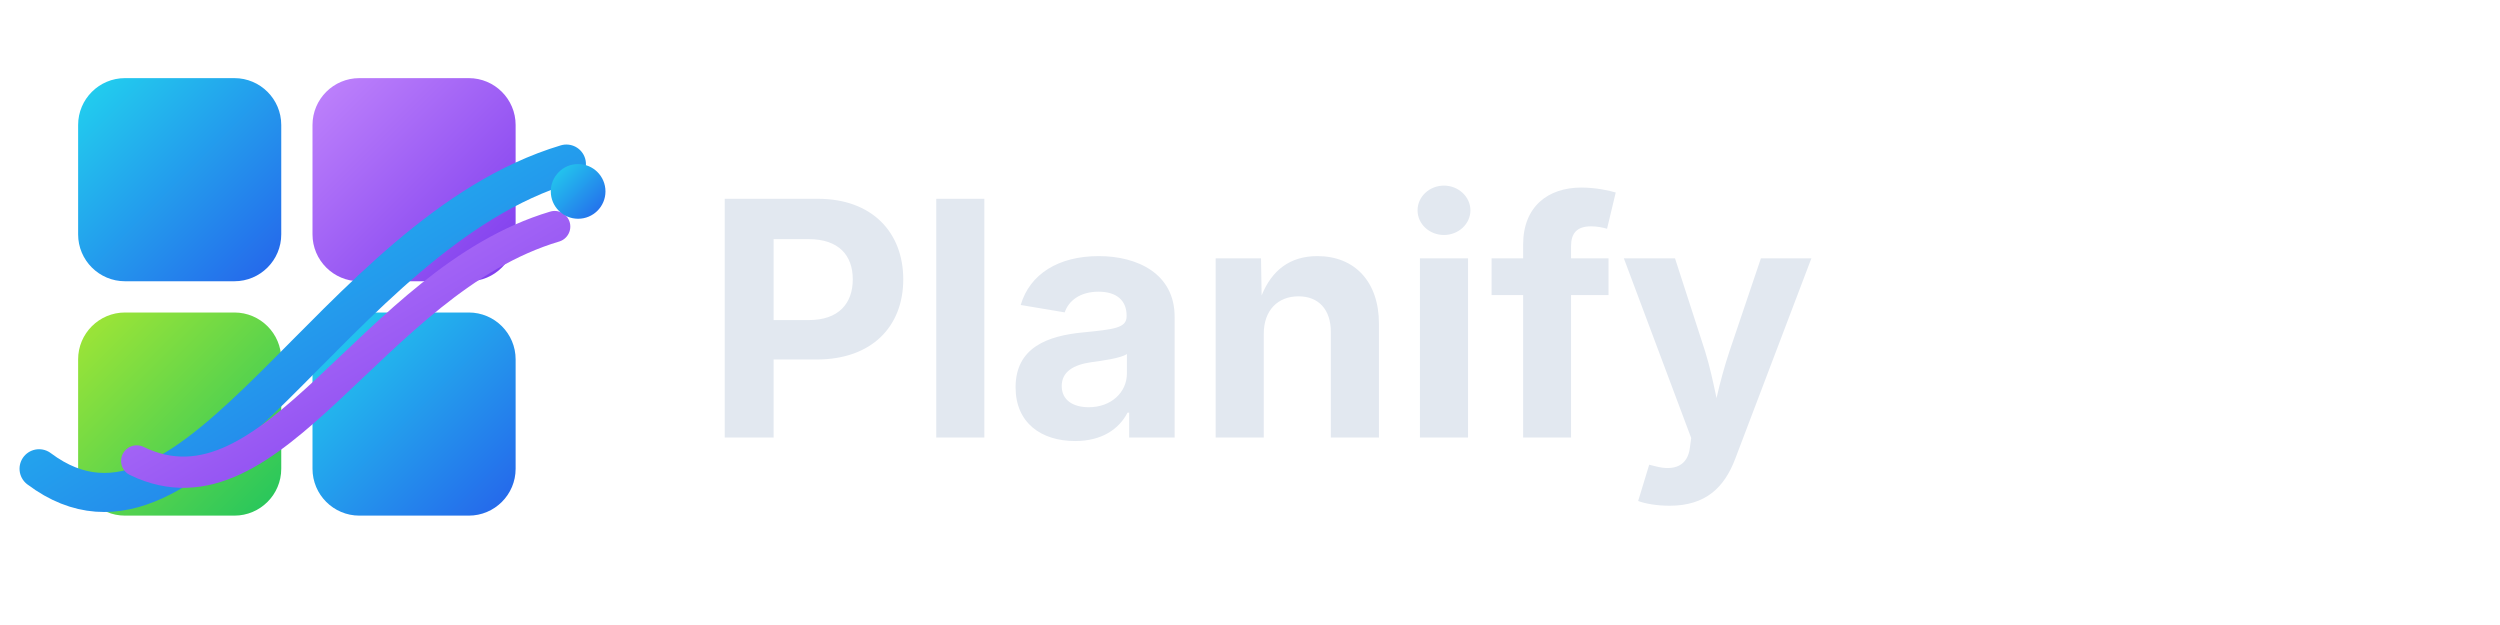
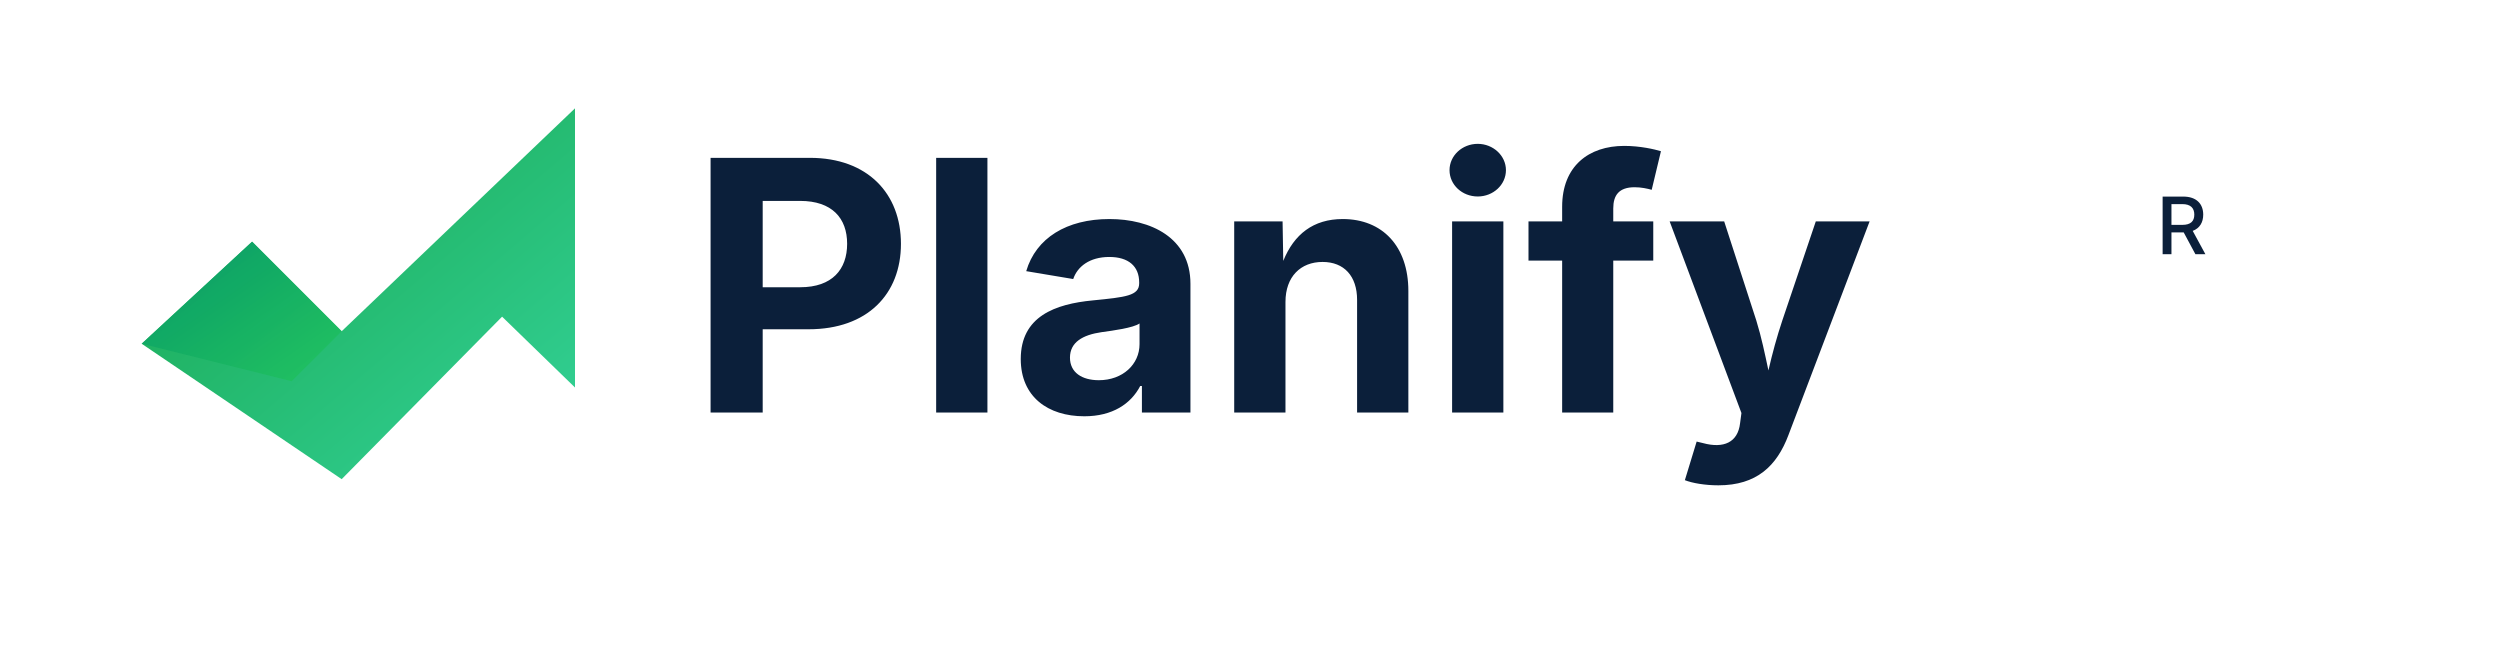
- <svg xmlns="http://www.w3.org/2000/svg" width="640" height="160" viewBox="0 0 640 160" fill="none">
+ <svg xmlns="http://www.w3.org/2000/svg" width="1200" height="320" viewBox="0 0 1200 320" fill="none" role="img" aria-labelledby="planifyTitle planifyDesc">
  <defs>
-     <linearGradient id="g1" x1="0" y1="0" x2="1" y2="1">
-       <stop offset="0%" stop-color="#22D3EE" />
-       <stop offset="100%" stop-color="#2563EB" />
+     <linearGradient id="planifyGreen" x1="0" y1="0" x2="1" y2="1">
+       <stop offset="0%" stop-color="#16A34A" />
+       <stop offset="100%" stop-color="#34D399" />
    </linearGradient>
-     <linearGradient id="g2" x1="0" y1="0" x2="1" y2="1">
-       <stop offset="0%" stop-color="#C084FC" />
-       <stop offset="100%" stop-color="#7C3AED" />
-     </linearGradient>
-     <linearGradient id="g3" x1="0" y1="0" x2="1" y2="1">
-       <stop offset="0%" stop-color="#A3E635" />
+     <linearGradient id="planifyGreenDark" x1="0" y1="0" x2="1" y2="1">
+       <stop offset="0%" stop-color="#059669" />
      <stop offset="100%" stop-color="#22C55E" />
    </linearGradient>
  </defs>
-   <rect x="20" y="20" width="52" height="52" rx="12" fill="url(#g1)" />
-   <rect x="80" y="20" width="52" height="52" rx="12" fill="url(#g2)" />
-   <rect x="20" y="80" width="52" height="52" rx="12" fill="url(#g3)" />
-   <rect x="80" y="80" width="52" height="52" rx="12" fill="url(#g1)" />
-   <path d="M10 120 C50 150, 85 60, 145 42" stroke="url(#g1)" stroke-width="10" fill="none" stroke-linecap="round" />
-   <path d="M35 118 C70 135, 95 72, 142 58" stroke="url(#g2)" stroke-width="8" fill="none" stroke-linecap="round" />
-   <circle cx="148" cy="49" r="7" fill="url(#g1)" />
-   <text x="180" y="112" font-family="Inter, Poppins, Segoe UI, Arial" font-size="84" font-weight="700" fill="#E2E8F0">Planify</text>
+   <g transform="translate(44 52)">
+     <path d="M24 113 L77 64 L120 107 L232 0 L232 134 L197 100 L120 178 L24 113 Z" fill="url(#planifyGreen)" />
+     <path d="M24 113 L77 64 L120 107 L96 131 Z" fill="url(#planifyGreenDark)" opacity="0.9" />
+   </g>
+   <text x="330" y="198" font-family="Inter, Poppins, Segoe UI, Arial, sans-serif" font-size="168" font-weight="700" fill="#0B1F3A">Planify</text>
+   <text x="1035" y="122" font-family="Inter, Poppins, Segoe UI, Arial, sans-serif" font-size="38" font-weight="500" fill="#0B1F3A">R</text>
</svg>
